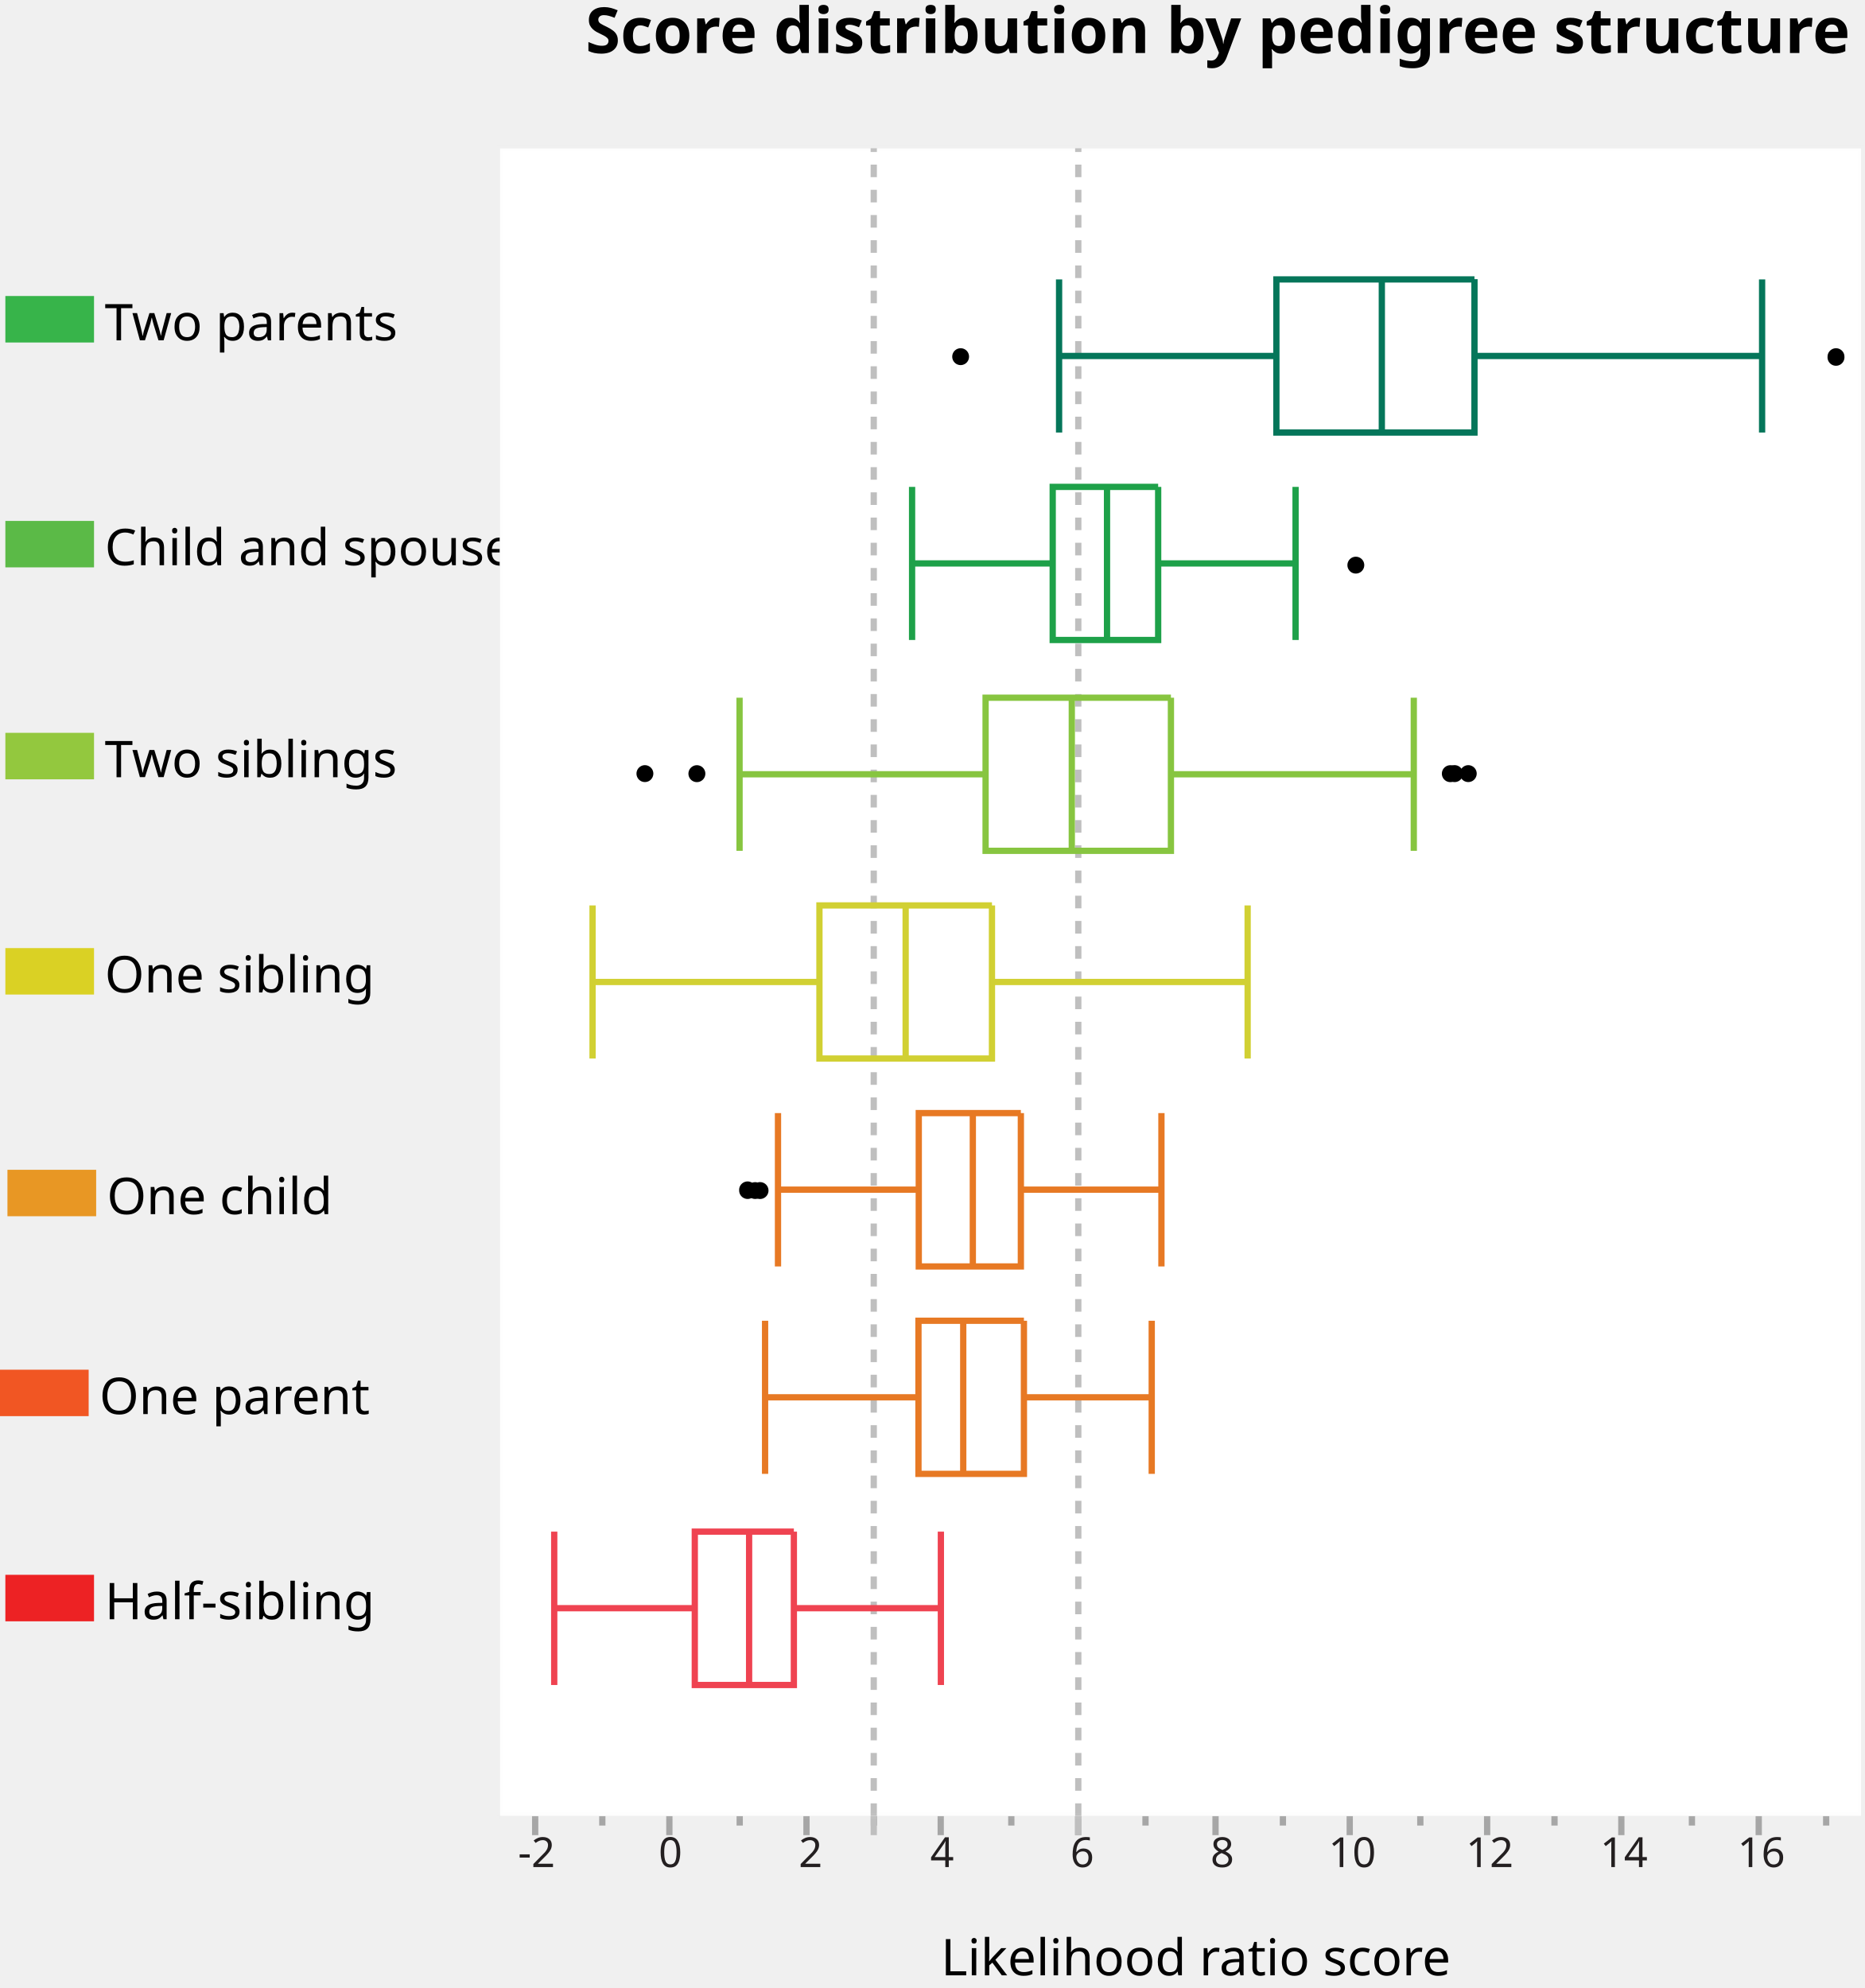
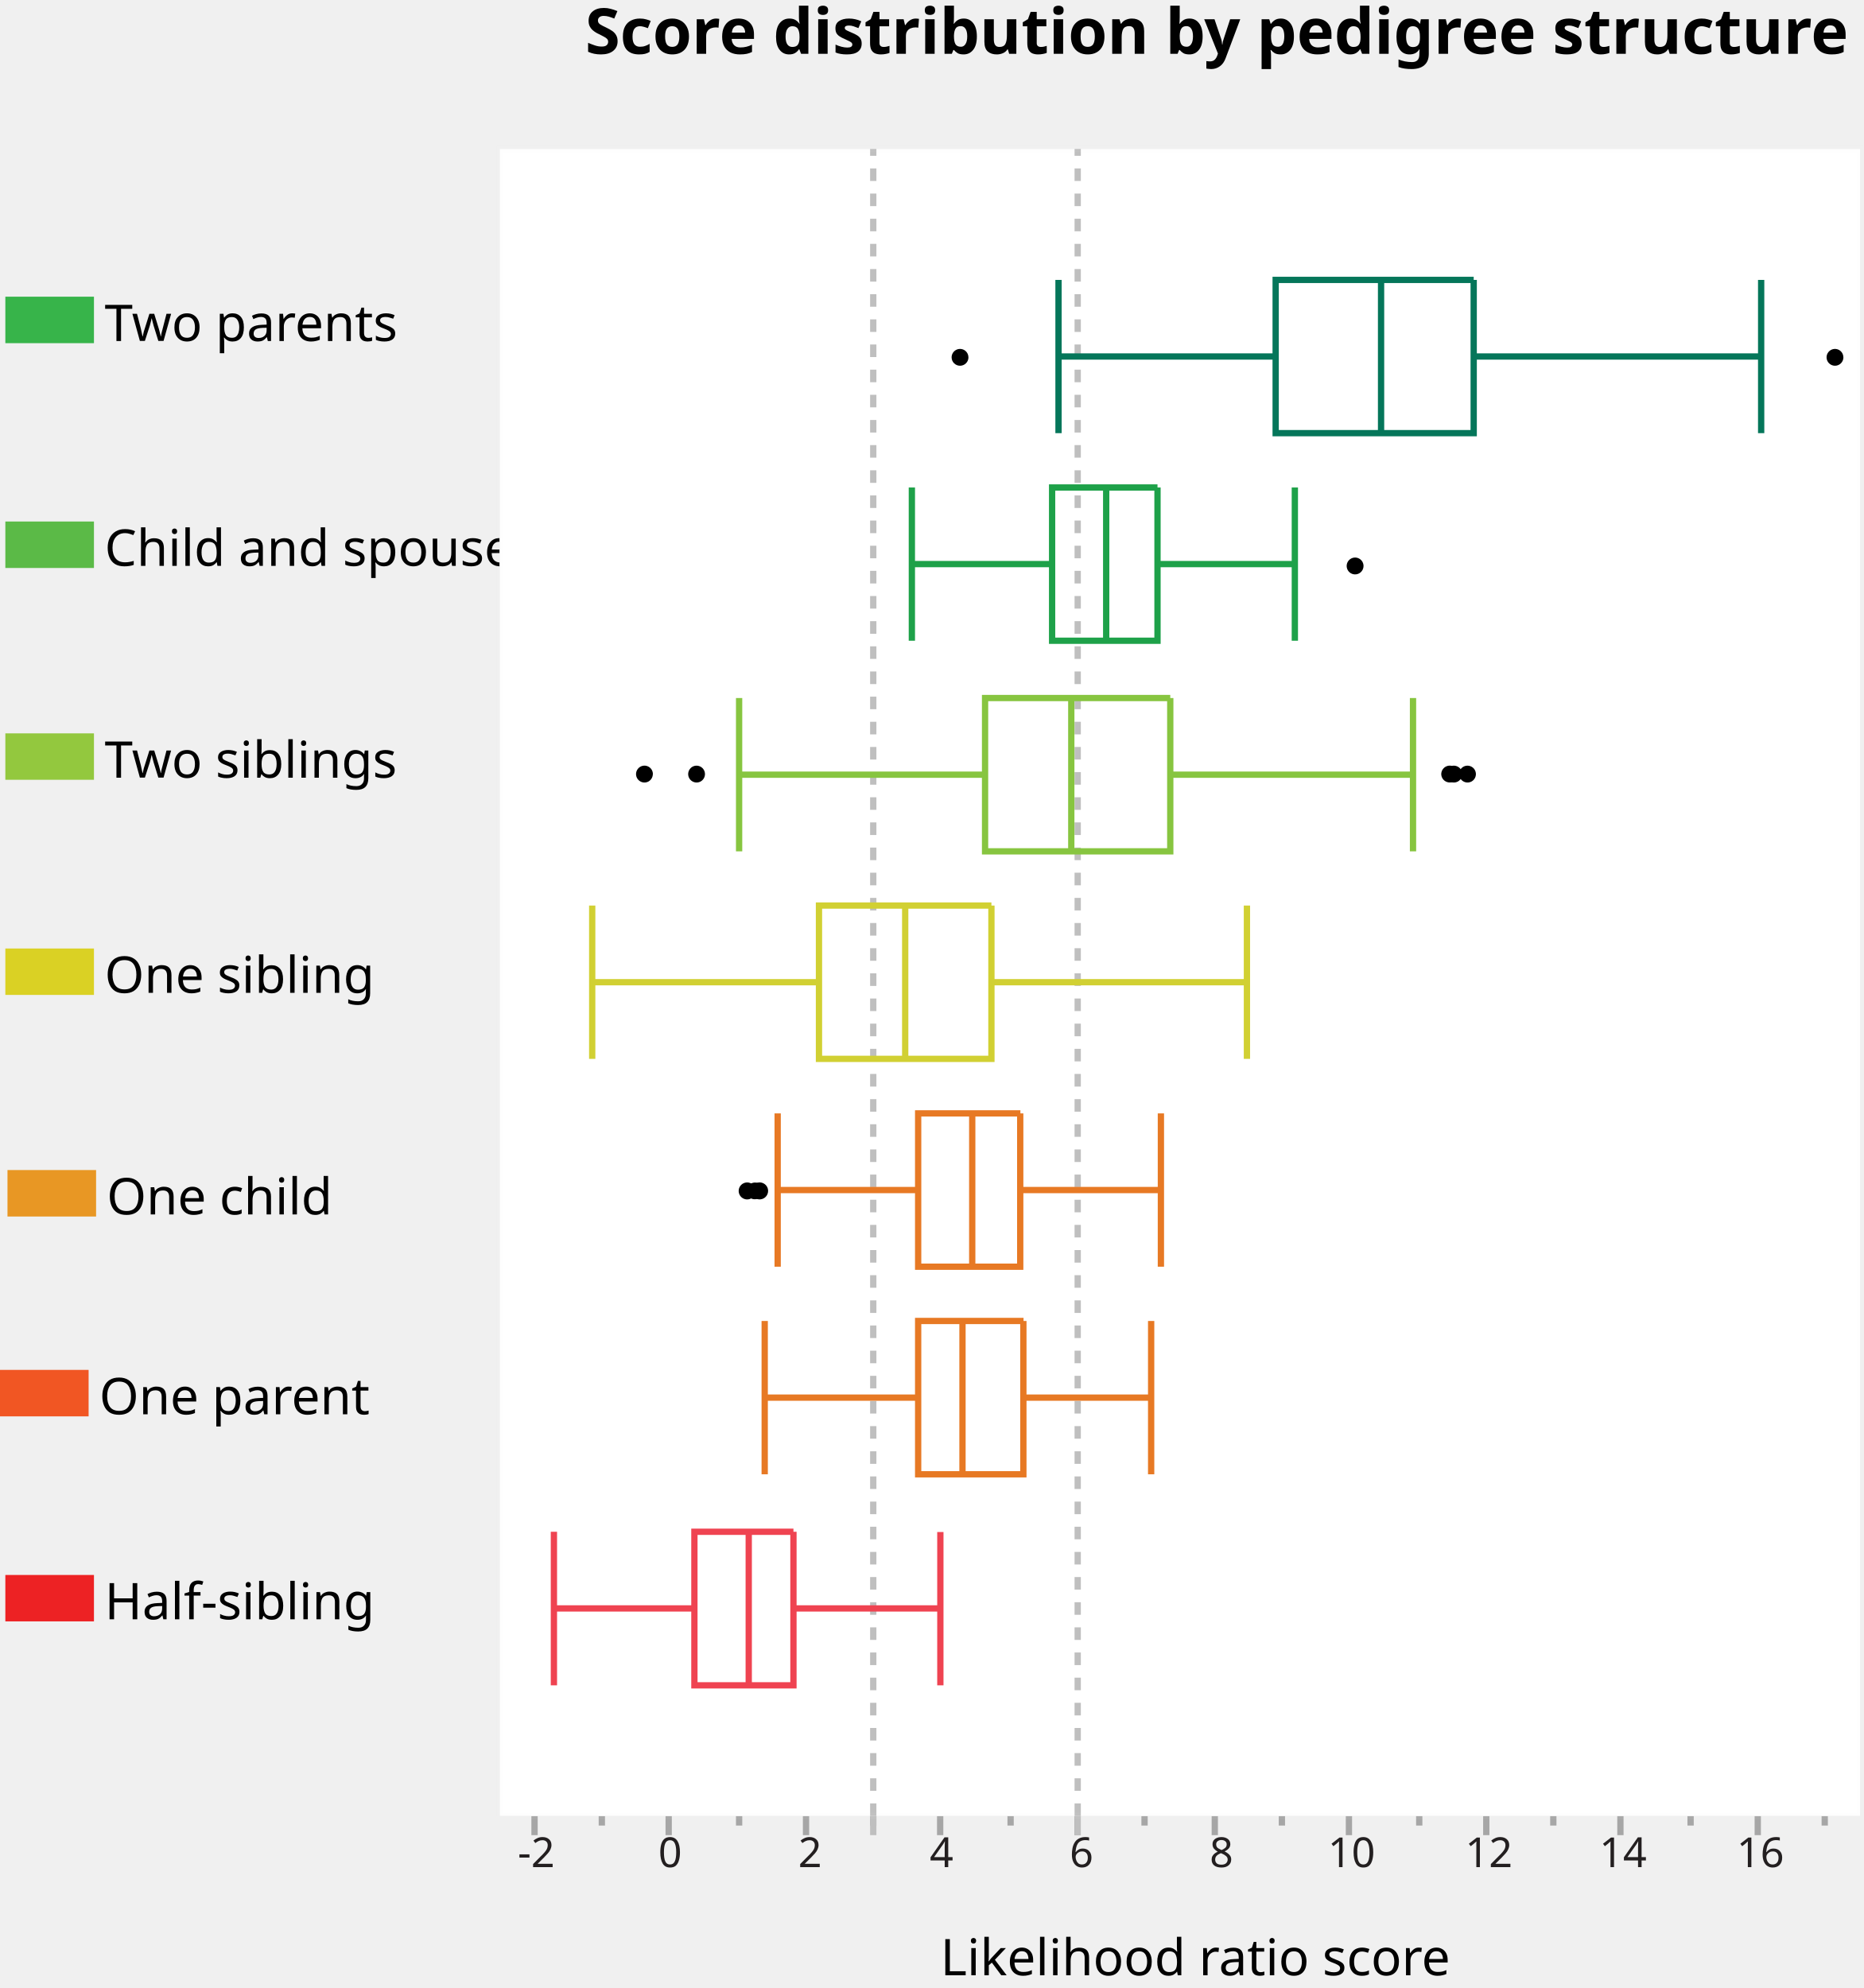
- <svg xmlns="http://www.w3.org/2000/svg" viewBox="0 0 365.24 389.53">
+ <svg xmlns="http://www.w3.org/2000/svg" viewBox="0 0 296.29 316.13">
  <defs>
-     <style>.cls-1,.cls-10,.cls-12,.cls-14,.cls-16,.cls-20,.cls-21,.cls-26,.cls-27,.cls-29,.cls-3,.cls-30,.cls-31,.cls-32,.cls-33,.cls-34,.cls-6,.cls-8{fill:none;}.cls-2{fill:#37b44a;}.cls-11,.cls-13,.cls-15,.cls-2,.cls-28,.cls-5,.cls-7,.cls-9{fill-rule:evenodd;}.cls-3{stroke:#37b44a;}.cls-10,.cls-12,.cls-14,.cls-16,.cls-3,.cls-6,.cls-8{stroke-miterlimit:3;stroke-width:0.39px;}.cls-4{font-size:9.93px;}.cls-17,.cls-4{fill:#010101;}.cls-22,.cls-23,.cls-4{font-family:SegoeUI, SegoeUI;}.cls-5{fill:#5bba47;}.cls-6{stroke:#5bba47;}.cls-7{fill:#93c83e;}.cls-8{stroke:#93c83e;}.cls-9{fill:#dad124;}.cls-10{stroke:#dad124;}.cls-11{fill:#e89724;}.cls-12{stroke:#e89724;}.cls-13{fill:#f15623;}.cls-14{stroke:#f15623;}.cls-15{fill:#ed2224;}.cls-16{stroke:#ed2224;}.cls-17{font-size:12.42px;font-family:SegoeUI-Bold, SegoeUI Bold;font-weight:700;}.cls-18{fill:#dedede;}.cls-19{clip-path:url(#clip-path);}.cls-20{stroke:#a6a6a6;}.cls-20,.cls-21,.cls-26,.cls-27,.cls-29,.cls-30,.cls-31,.cls-32,.cls-33,.cls-34{stroke-miterlimit:10;stroke-width:1.23px;}.cls-21,.cls-26{stroke:#bfbfbf;}.cls-22,.cls-23{font-size:8.14px;fill:#231f20;}.cls-23{letter-spacing:2.8em;}.cls-24{fill:#fff;}.cls-25{clip-path:url(#clip-path-2);}.cls-26{stroke-dasharray:2.47 2.47;}.cls-27{stroke:#05765a;}.cls-29{stroke:#1ea149;}.cls-30{stroke:#87c540;}.cls-31{stroke:#d1d033;}.cls-32{stroke:#e77924;}.cls-33{stroke:#ef4351;}.cls-34{stroke:#e6e6e6;opacity:0.05;}</style>
+     <style>.cls-1,.cls-10,.cls-12,.cls-14,.cls-16,.cls-20,.cls-21,.cls-26,.cls-27,.cls-29,.cls-3,.cls-30,.cls-31,.cls-32,.cls-33,.cls-34,.cls-6,.cls-8{fill:none;}.cls-2{fill:#37b44a;}.cls-11,.cls-13,.cls-15,.cls-2,.cls-28,.cls-5,.cls-7,.cls-9{fill-rule:evenodd;}.cls-3{stroke:#37b44a;}.cls-10,.cls-12,.cls-14,.cls-16,.cls-3,.cls-6,.cls-8{stroke-miterlimit:3;stroke-width:0.32px;}.cls-4{font-size:8.06px;}.cls-17,.cls-4{fill:#010101;}.cls-22,.cls-23,.cls-4{font-family:SegoeUI, Segoe UI;}.cls-5{fill:#5bba47;}.cls-6{stroke:#5bba47;}.cls-7{fill:#93c83e;}.cls-8{stroke:#93c83e;}.cls-9{fill:#dad124;}.cls-10{stroke:#dad124;}.cls-11{fill:#e89724;}.cls-12{stroke:#e89724;}.cls-13{fill:#f15623;}.cls-14{stroke:#f15623;}.cls-15{fill:#ed2224;}.cls-16{stroke:#ed2224;}.cls-17{font-size:10.07px;font-family:SegoeUI-Bold, Segoe UI;font-weight:700;}.cls-18{fill:#dedede;}.cls-19{clip-path:url(#clip-path);}.cls-20{stroke:#a6a6a6;}.cls-20,.cls-21,.cls-26,.cls-27,.cls-29,.cls-30,.cls-31,.cls-32,.cls-33,.cls-34{stroke-miterlimit:10;}.cls-21,.cls-26{stroke:#bfbfbf;}.cls-22,.cls-23{font-size:6.6px;fill:#231f20;}.cls-23{letter-spacing:2.8em;}.cls-24{fill:#fff;}.cls-25{clip-path:url(#clip-path-2);}.cls-26{stroke-dasharray:2 2;}.cls-27{stroke:#05765a;}.cls-29{stroke:#1ea149;}.cls-30{stroke:#87c540;}.cls-31{stroke:#d1d033;}.cls-32{stroke:#e77924;}.cls-33{stroke:#ef4351;}.cls-34{stroke:#e6e6e6;opacity:0.05;}</style>
    <clipPath id="clip-path">
-       <rect class="cls-1" x="91.67" y="355.82" width="279.21" height="13.77" />
+       <rect class="cls-1" x="74.37" y="288.78" width="226.5" height="11.17" />
    </clipPath>
    <clipPath id="clip-path-2">
-       <rect class="cls-1" x="97.93" y="29.04" width="266.69" height="326.79" />
+       <rect class="cls-1" x="79.45" y="23.68" width="216.34" height="265.1" />
    </clipPath>
  </defs>
  <g id="Layer_2" data-name="Layer 2">
    <g id="Layer_1-2" data-name="Layer 1">
-       <polygon class="cls-2" points="1.05 58 1.05 67.11 18.42 67.11 18.42 58 1.05 58 1.05 58" />
-       <rect class="cls-3" x="1.46" y="58.41" width="16.54" height="8.28" />
-       <text class="cls-4" transform="translate(20.52 66.69)">Two parents</text>
-       <polygon class="cls-5" points="1.05 102.07 1.05 111.17 18.42 111.17 18.42 102.07 1.05 102.07 1.05 102.07" />
-       <rect class="cls-6" x="1.46" y="102.48" width="16.54" height="8.28" />
-       <text class="cls-4" transform="translate(20.52 110.75)">Child and spouse</text>
-       <polygon class="cls-7" points="1.05 143.59 1.05 152.7 18.42 152.7 18.42 143.59 1.05 143.59 1.05 143.59" />
-       <rect class="cls-8" x="1.46" y="144.01" width="16.54" height="8.28" />
-       <text class="cls-4" transform="translate(20.52 152.29)">Two siblings</text>
-       <polygon class="cls-9" points="1.05 185.77 1.05 194.87 18.42 194.87 18.42 185.77 1.05 185.77 1.05 185.77" />
-       <rect class="cls-10" x="1.46" y="186.18" width="16.54" height="8.28" />
-       <text class="cls-4" transform="translate(20.52 194.46)">One sibling</text>
-       <polygon class="cls-11" points="1.46 229.21 1.46 238.31 18.84 238.31 18.84 229.21 1.46 229.21 1.46 229.21" />
-       <rect class="cls-12" x="1.88" y="229.62" width="16.54" height="8.28" />
-       <text class="cls-4" transform="translate(20.93 237.9)">One child</text>
-       <polygon class="cls-13" points="0 268.38 0 277.48 17.37 277.48 17.37 268.38 0 268.38 0 268.38" />
-       <rect class="cls-14" x="0.42" y="268.79" width="16.54" height="8.28" />
-       <text class="cls-4" transform="translate(19.47 277.08)">One parent</text>
-       <polygon class="cls-15" points="1.05 308.57 1.05 317.68 18.42 317.68 18.42 308.57 1.05 308.57 1.05 308.57" />
-       <rect class="cls-16" x="1.46" y="308.98" width="16.54" height="8.28" />
-       <text class="cls-4" transform="translate(20.52 317.27)">Half-sibling</text>
-       <text class="cls-17" transform="translate(114.7 10.39)">Score distribution by pedigree structure</text>
-       <rect class="cls-18" x="97.93" y="29.04" width="266.69" height="326.79" />
+       <polygon class="cls-2" points="0.85 47.18 0.85 54.57 14.94 54.57 14.94 47.18 0.85 47.18 0.85 47.18" />
+       <rect class="cls-3" x="1.19" y="47.52" width="13.42" height="6.72" />
+       <text class="cls-4" transform="translate(16.64 54.23)">Two parents</text>
+       <polygon class="cls-5" points="0.85 82.93 0.85 90.32 14.94 90.32 14.94 82.93 0.85 82.93 0.85 82.93" />
+       <rect class="cls-6" x="1.19" y="83.26" width="13.42" height="6.71" />
+       <text class="cls-4" transform="translate(16.64 89.98)">Child and spouse</text>
+       <polygon class="cls-7" points="0.85 116.62 0.85 124 14.94 124 14.94 116.62 0.85 116.62 0.85 116.62" />
+       <rect class="cls-8" x="1.19" y="116.95" width="13.42" height="6.71" />
+       <text class="cls-4" transform="translate(16.64 123.67)">Two siblings</text>
+       <polygon class="cls-9" points="0.85 150.83 0.85 158.21 14.94 158.21 14.94 150.83 0.85 150.83 0.85 150.83" />
+       <rect class="cls-10" x="1.19" y="151.16" width="13.42" height="6.71" />
+       <text class="cls-4" transform="translate(16.64 157.88)">One sibling</text>
+       <polygon class="cls-11" points="1.19 186.06 1.19 193.45 15.28 193.45 15.28 186.06 1.19 186.06 1.19 186.06" />
+       <rect class="cls-12" x="1.53" y="186.4" width="13.42" height="6.72" />
+       <text class="cls-4" transform="translate(16.98 193.12)">One child</text>
+       <polygon class="cls-13" points="0 217.84 0 225.23 14.09 225.23 14.09 217.84 0 217.84 0 217.84" />
+       <rect class="cls-14" x="0.34" y="218.18" width="13.42" height="6.72" />
+       <text class="cls-4" transform="translate(15.79 224.9)">One parent</text>
+       <polygon class="cls-15" points="0.85 250.45 0.85 257.83 14.94 257.83 14.94 250.45 0.85 250.45 0.85 250.45" />
+       <rect class="cls-16" x="1.19" y="250.78" width="13.42" height="6.72" />
+       <text class="cls-4" transform="translate(16.64 257.5)">Half-sibling</text>
+       <text class="cls-17" transform="translate(93.05 8.56)">Score distribution by pedigree structure</text>
+       <rect class="cls-18" x="79.45" y="23.68" width="216.34" height="265.1" />
      <g class="cls-19">
-         <path class="cls-20" d="M118,355.82v1.88m26.92-1.88v1.88m26.29-1.88v1.88m26.92-1.88v1.88m26.29-1.88v1.88m26.92-1.88v1.88m26.92-1.88v1.88m26.29-1.88v1.88m26.92-1.88v1.88m26.3-1.88v1.88m-252.92-1.88v3.76m26.29-3.76v3.76M158,355.82v3.76m26.3-3.76v3.76m26.92-3.76v3.76m26.92-3.76v3.76m26.29-3.76v3.76m26.92-3.76v3.76m26.29-3.76v3.76m26.92-3.76v3.76" />
-         <path class="cls-21" d="M171.18,355.82v3.76m40.07-3.76v3.76" />
+         <path class="cls-20" d="M95.7,288.78v1.52m21.83-1.52v1.52m21.33-1.52v1.52m21.84-1.52v1.52M182,288.78v1.52m21.84-1.52v1.52m21.84-1.52v1.52M247,288.78v1.52m21.83-1.52v1.52m21.33-1.52v1.52M85,288.78v3.05m21.33-3.05v3.05m21.84-3.05v3.05m21.33-3.05v3.05m21.84-3.05v3.05m21.83-3.05v3.05m21.33-3.05v3.05m21.84-3.05v3.05m21.33-3.05v3.05m21.84-3.05v3.05" />
+         <path class="cls-21" d="M138.86,288.78v3.05m32.51-3.05v3.05" />
      </g>
-       <text class="cls-22" transform="translate(101.48 365.84)">-2</text>
-       <text class="cls-23" transform="translate(129.02 365.84)">02</text>
-       <text class="cls-23" transform="translate(182.24 365.84)">468</text>
-       <text class="cls-22" transform="translate(260.28 365.84)">10</text>
-       <text class="cls-22" transform="translate(287.2 365.84)">12</text>
-       <text class="cls-22" transform="translate(313.49 365.84)">14</text>
-       <text class="cls-22" transform="translate(340.41 365.84)">16</text>
-       <rect class="cls-24" x="97.93" y="29.04" width="266.69" height="326.79" />
+       <text class="cls-22" transform="translate(82.33 296.91)">-2</text>
+       <text class="cls-23" transform="translate(104.67 296.91)">02</text>
+       <text class="cls-23" transform="translate(147.83 296.91)">468</text>
+       <text class="cls-22" transform="translate(211.14 296.91)">10</text>
+       <text class="cls-22" transform="translate(232.98 296.91)">12</text>
+       <text class="cls-22" transform="translate(254.31 296.91)">14</text>
+       <text class="cls-22" transform="translate(276.15 296.91)">16</text>
+       <rect class="cls-24" x="79.45" y="23.68" width="216.34" height="265.1" />
      <g class="cls-25">
-         <path class="cls-26" d="M211.25,355.82V29M171.18,355.82V29" />
+         <path class="cls-26" d="M171.37,288.78V23.68m-32.51,265.1V23.68" />
      </g>
-       <path class="cls-27" d="M288.87,54.7V84.75H250.06v-30h38.81m56.35,15H288.87m-81.38,0h42.57m-42.57-15V84.75m137.73-30V84.75m-74.5-30V84.75" />
-       <path class="cls-28" d="M361.35,69.88a1.66,1.66,0,1,1-3.31,0,1.66,1.66,0,0,1,2.48-1.43,1.64,1.64,0,0,1,.83,1.43Z" />
-       <path class="cls-28" d="M189.85,69.88a1.65,1.65,0,0,1-2.47,1.44,1.66,1.66,0,0,1,0-2.87,1.67,1.67,0,0,1,1.65,0,1.65,1.65,0,0,1,.82,1.43Z" />
-       <path class="cls-29" d="M226.9,95.4v30H206.24v-30H226.9m26.92,15H226.9m-48.21,0h27.55m-27.55-15v30m75.13-30v30m-36.94-30v30" />
-       <path class="cls-28" d="M267.28,110.73a1.66,1.66,0,0,1-2.48,1.44,1.66,1.66,0,0,1,0-2.87,1.67,1.67,0,0,1,1.65,0,1.65,1.65,0,0,1,.83,1.43Z" />
-       <path class="cls-30" d="M229.4,136.71v30H193.09v-30H229.4m47.58,15H229.4m-84.51,0h48.2m-48.2-15v30m132.09-30v30m-67-30v30" />
-       <path class="cls-28" d="M289.31,151.58a1.69,1.69,0,0,1-.83,1.44,1.67,1.67,0,0,1-1.65,0,1.66,1.66,0,0,1,0-2.87,1.63,1.63,0,0,1,1.65,0,1.65,1.65,0,0,1,.83,1.43Z" />
-       <path class="cls-28" d="M286.63,151.58a1.65,1.65,0,0,1-2.48,1.44,1.66,1.66,0,1,1,2.48-1.44Z" />
-       <path class="cls-28" d="M285.8,151.58a1.66,1.66,0,1,1-2.48-1.43,1.66,1.66,0,0,1,2.48,1.43Z" />
-       <path class="cls-28" d="M138.19,151.58a1.66,1.66,0,1,1-2.48-1.43,1.66,1.66,0,0,1,2.48,1.43Z" />
-       <path class="cls-28" d="M128,151.58a1.69,1.69,0,0,1-.83,1.44,1.67,1.67,0,0,1-1.65,0,1.66,1.66,0,0,1,0-2.87,1.63,1.63,0,0,1,1.65,0,1.65,1.65,0,0,1,.83,1.43Z" />
-       <path class="cls-31" d="M194.34,177.41v30h-33.8v-30h33.8m50.09,15H194.34m-78.25,0h44.45m-44.45-15v30m128.34-30v30m-67-30v30" />
-       <path class="cls-32" d="M200,218.1v30.05h-20V218.1h20m27.54,15H200m-47.58,0h27.54m-27.54-15v30.05m75.12-30.05v30.05M190.59,218.1v30.05" />
-       <path class="cls-28" d="M150.56,233.28a1.64,1.64,0,0,1-.83,1.43,1.63,1.63,0,0,1-1.65,0,1.65,1.65,0,0,1-.83-1.43,1.69,1.69,0,0,1,.83-1.44,1.67,1.67,0,0,1,1.65,0,1.65,1.65,0,0,1,.83,1.44Z" />
-       <path class="cls-28" d="M149.59,233.28a1.65,1.65,0,0,1-.82,1.43,1.66,1.66,0,0,1-2.48-1.43,1.65,1.65,0,1,1,3.3,0Z" />
-       <path class="cls-28" d="M148.12,233.28a1.66,1.66,0,0,1-.83,1.43,1.66,1.66,0,0,1-2.48-1.43,1.66,1.66,0,1,1,3.31,0Z" />
-       <path class="cls-32" d="M200.6,258.79v30H179.94v-30H200.6m25,15h-25m-50.71,0h30.05m-30.05-15v30m75.75-30v30m-36.93-30v30" />
-       <path class="cls-33" d="M155.53,300.11v30.05H136.12V300.11h19.41m28.8,15h-28.8m-46.95,0h27.54m-27.54-15v30.05m75.75-30.05v30.05m-37.57-30.05v30.05" />
-       <polyline class="cls-34" points="97.93 355.82 97.93 29.04 364.62 29.04 364.62 355.82 97.93 355.82" />
-       <text class="cls-4" transform="translate(184.34 387.05)">Likelihood ratio score</text>
+       <path class="cls-27" d="M234.34,44.51V68.88H202.85V44.51h31.49m45.71,12.18H234.34m-66,0h34.53M168.32,44.51V68.88M280.05,44.51V68.88M219.61,44.51V68.88" />
+       <path class="cls-28" d="M293.13,56.82a1.34,1.34,0,0,1-2.68,0,1.34,1.34,0,0,1,2-1.16,1.33,1.33,0,0,1,.67,1.16Z" />
+       <path class="cls-28" d="M154,56.82a1.34,1.34,0,0,1-2.68,0,1.34,1.34,0,0,1,2-1.16,1.33,1.33,0,0,1,.67,1.16Z" />
+       <path class="cls-29" d="M184.06,77.52v24.37H167.3V77.52h16.76M205.9,89.7H184.06m-39.1,0H167.3M145,77.52v24.37M205.9,77.52v24.37m-30-24.37v24.37" />
+       <path class="cls-28" d="M216.82,90a1.34,1.34,0,1,1-.67-1.16,1.33,1.33,0,0,1,.67,1.16Z" />
+       <path class="cls-30" d="M186.09,111v24.38H156.64V111h29.45m38.6,12.19h-38.6m-68.56,0h39.11M117.53,111v24.38M224.69,111v24.38M170.35,111v24.38" />
+       <path class="cls-28" d="M234.69,123.1a1.35,1.35,0,0,1-.67,1.16,1.34,1.34,0,0,1-2-1.16,1.36,1.36,0,0,1,.67-1.17,1.34,1.34,0,0,1,2,1.17Z" />
+       <path class="cls-28" d="M232.52,123.1a1.35,1.35,0,0,1-.67,1.16,1.34,1.34,0,0,1-2-1.16,1.36,1.36,0,0,1,.67-1.17,1.34,1.34,0,0,1,2,1.17Z" />
+       <path class="cls-28" d="M231.85,123.1a1.37,1.37,0,0,1-.67,1.16,1.35,1.35,0,0,1-2-1.16,1.36,1.36,0,0,1,.68-1.17,1.34,1.34,0,0,1,1.34,0,1.35,1.35,0,0,1,.67,1.17Z" />
+       <path class="cls-28" d="M112.1,123.1a1.35,1.35,0,0,1-.67,1.16,1.34,1.34,0,0,1-2-1.16,1.36,1.36,0,0,1,.67-1.17,1.34,1.34,0,0,1,2,1.17Z" />
+       <path class="cls-28" d="M103.81,123.1a1.37,1.37,0,0,1-.67,1.16,1.34,1.34,0,0,1-2-1.16,1.36,1.36,0,0,1,.67-1.17,1.34,1.34,0,0,1,1.34,0,1.35,1.35,0,0,1,.67,1.17Z" />
+       <path class="cls-31" d="M157.65,144v24.38H130.23V144h27.42m40.63,12.19H157.65m-63.48,0h36.06M94.17,144v24.38M198.28,144v24.38M143.94,144v24.38" />
+       <path class="cls-32" d="M162.23,177.05v24.38H146V177.05h16.26m22.34,12.19H162.23m-38.6,0H146m-22.34-12.19v24.38m60.94-24.38v24.38m-30-24.38v24.38" />
+       <path class="cls-28" d="M122.14,189.37a1.35,1.35,0,1,1-.67-1.16,1.35,1.35,0,0,1,.67,1.16Z" />
+       <path class="cls-28" d="M121.35,189.37a1.34,1.34,0,0,1-2,1.16,1.34,1.34,0,0,1,1.34-2.32,1.33,1.33,0,0,1,.67,1.16Z" />
+       <path class="cls-28" d="M120.16,189.37a1.35,1.35,0,1,1-.68-1.16,1.34,1.34,0,0,1,.68,1.16Z" />
+       <path class="cls-32" d="M162.73,210.06v24.38H146V210.06h16.76m20.32,12.19H162.73m-41.13,0H146M121.6,210.06v24.38m61.45-24.38v24.38m-30-24.38v24.38" />
+       <path class="cls-33" d="M126.17,243.58V268H110.42V243.58h15.75m23.36,12.19H126.17m-38.09,0h22.34M88.08,243.58V268m61.45-24.38V268m-30.47-24.38V268" />
+       <polyline class="cls-34" points="79.45 288.78 79.45 23.68 295.79 23.68 295.79 288.78 79.45 288.78" />
+       <text class="cls-4" transform="translate(149.54 314.11)">Likelihood ratio score</text>
    </g>
  </g>
</svg>
